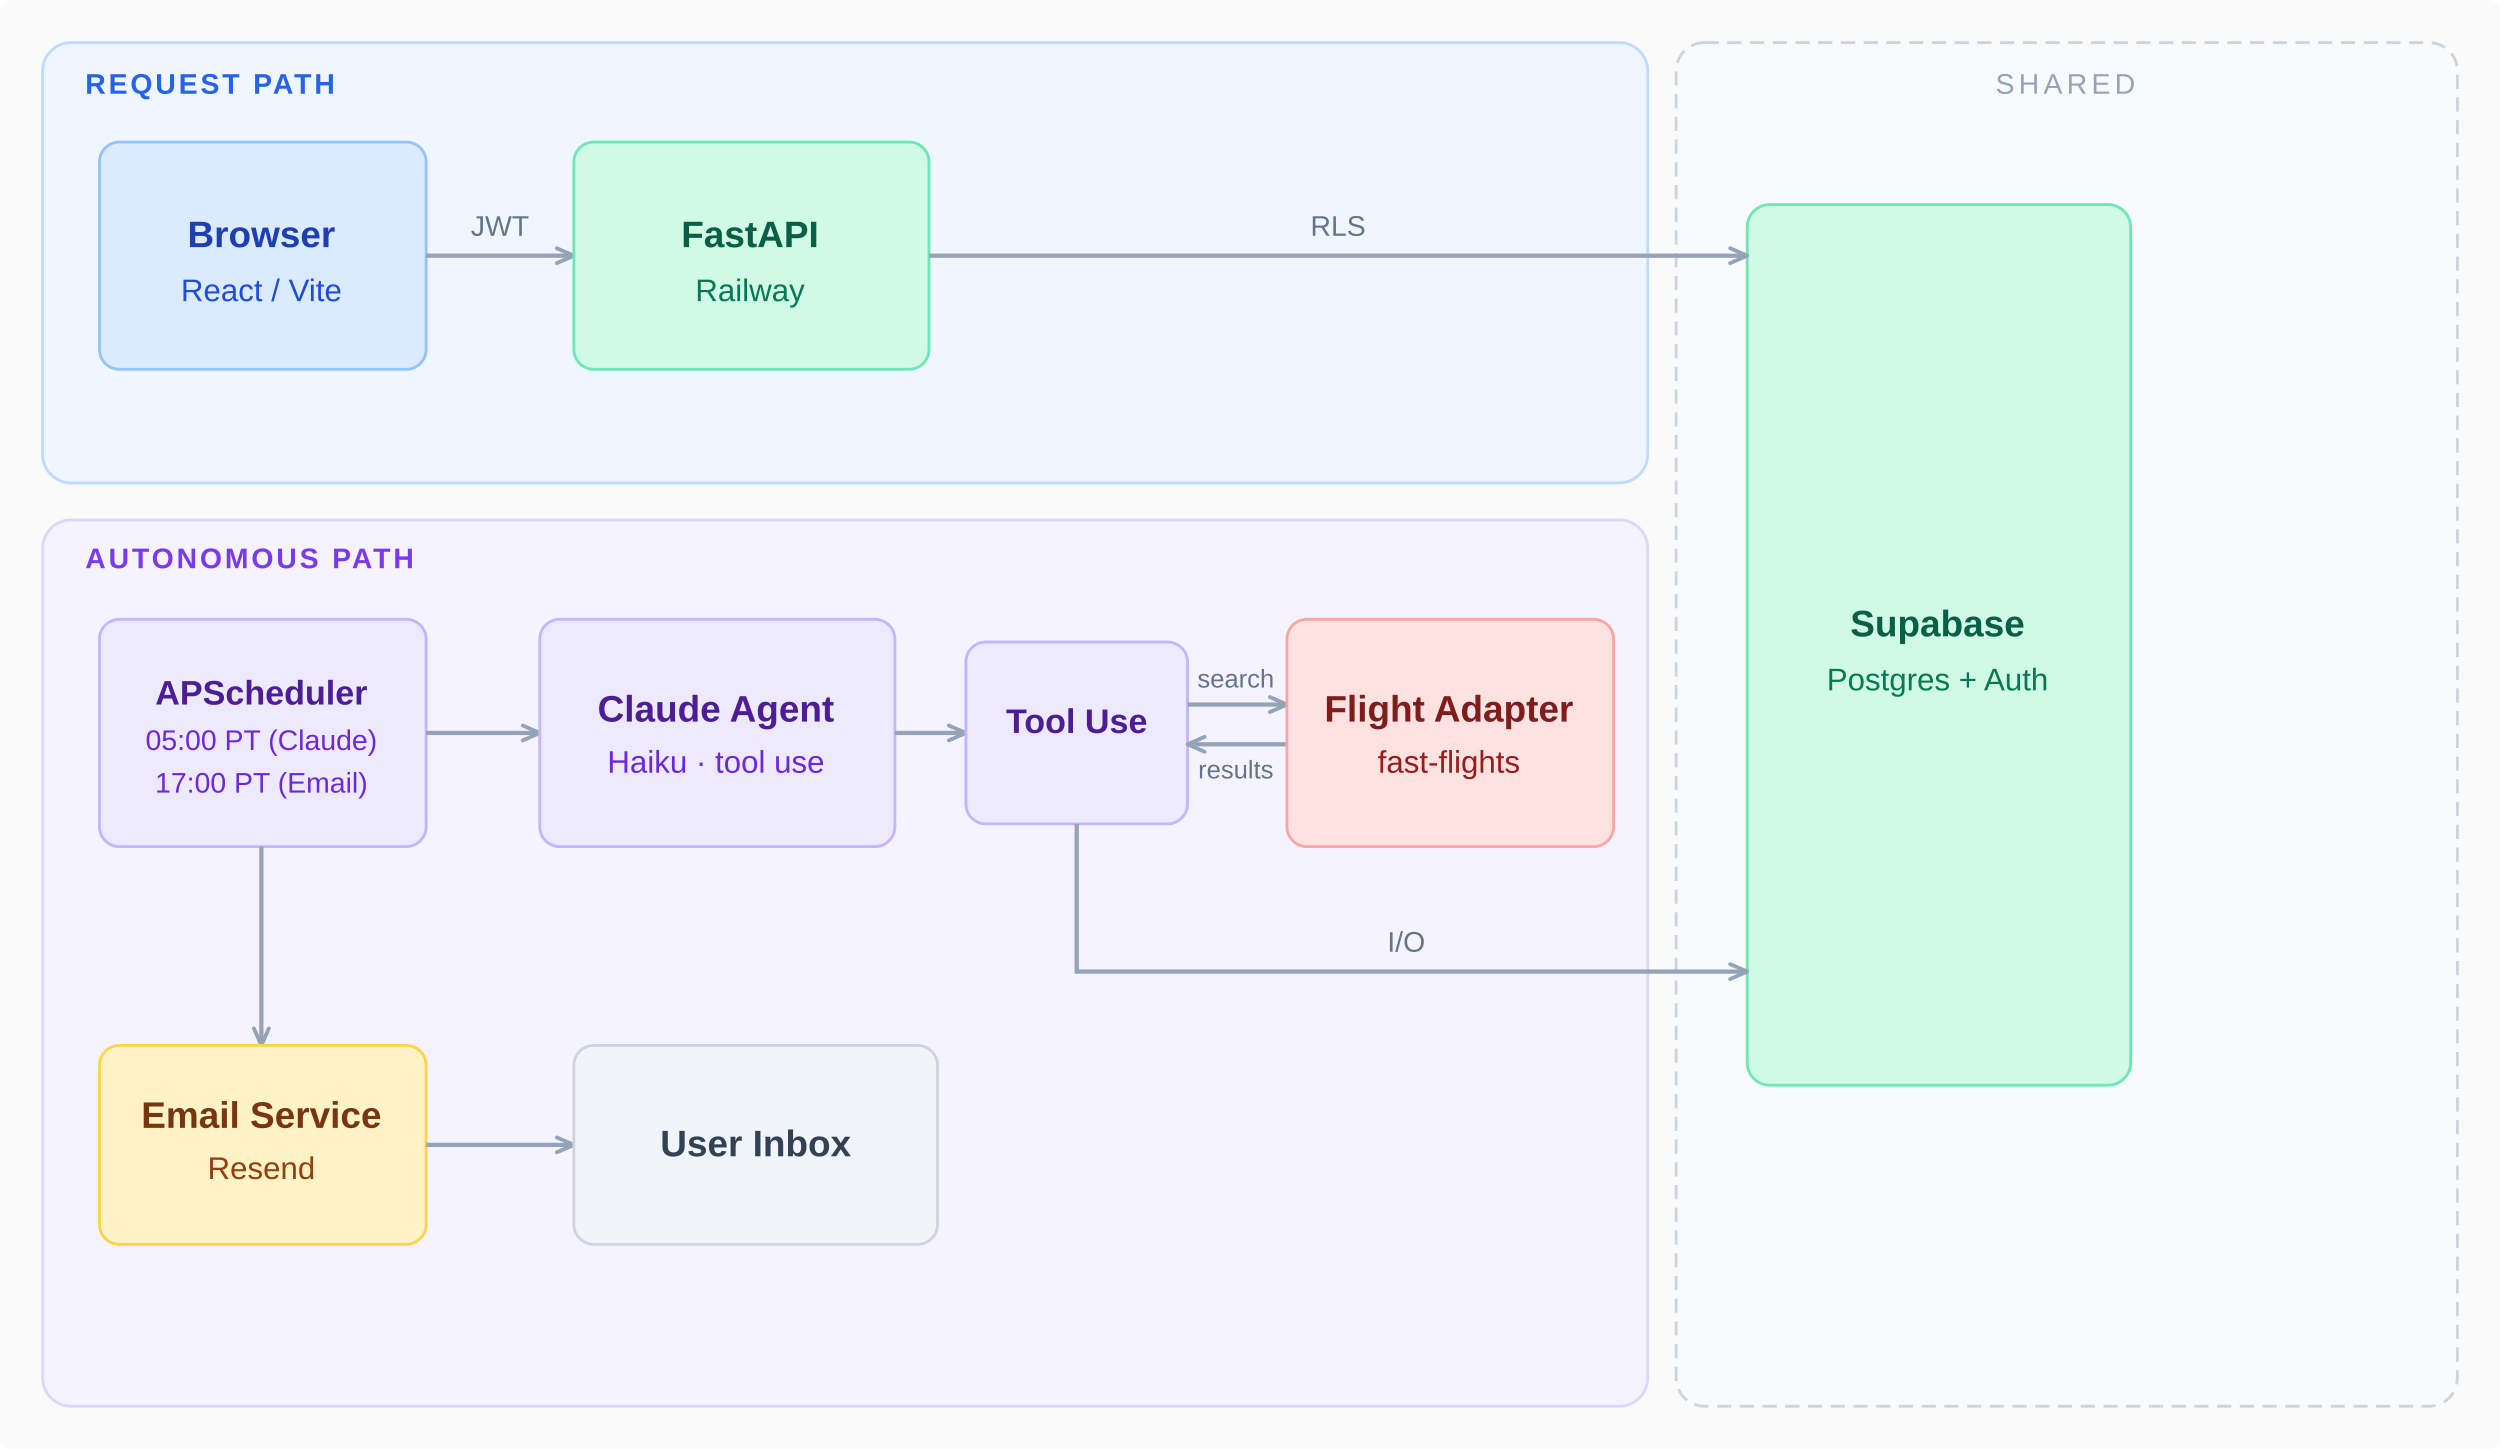
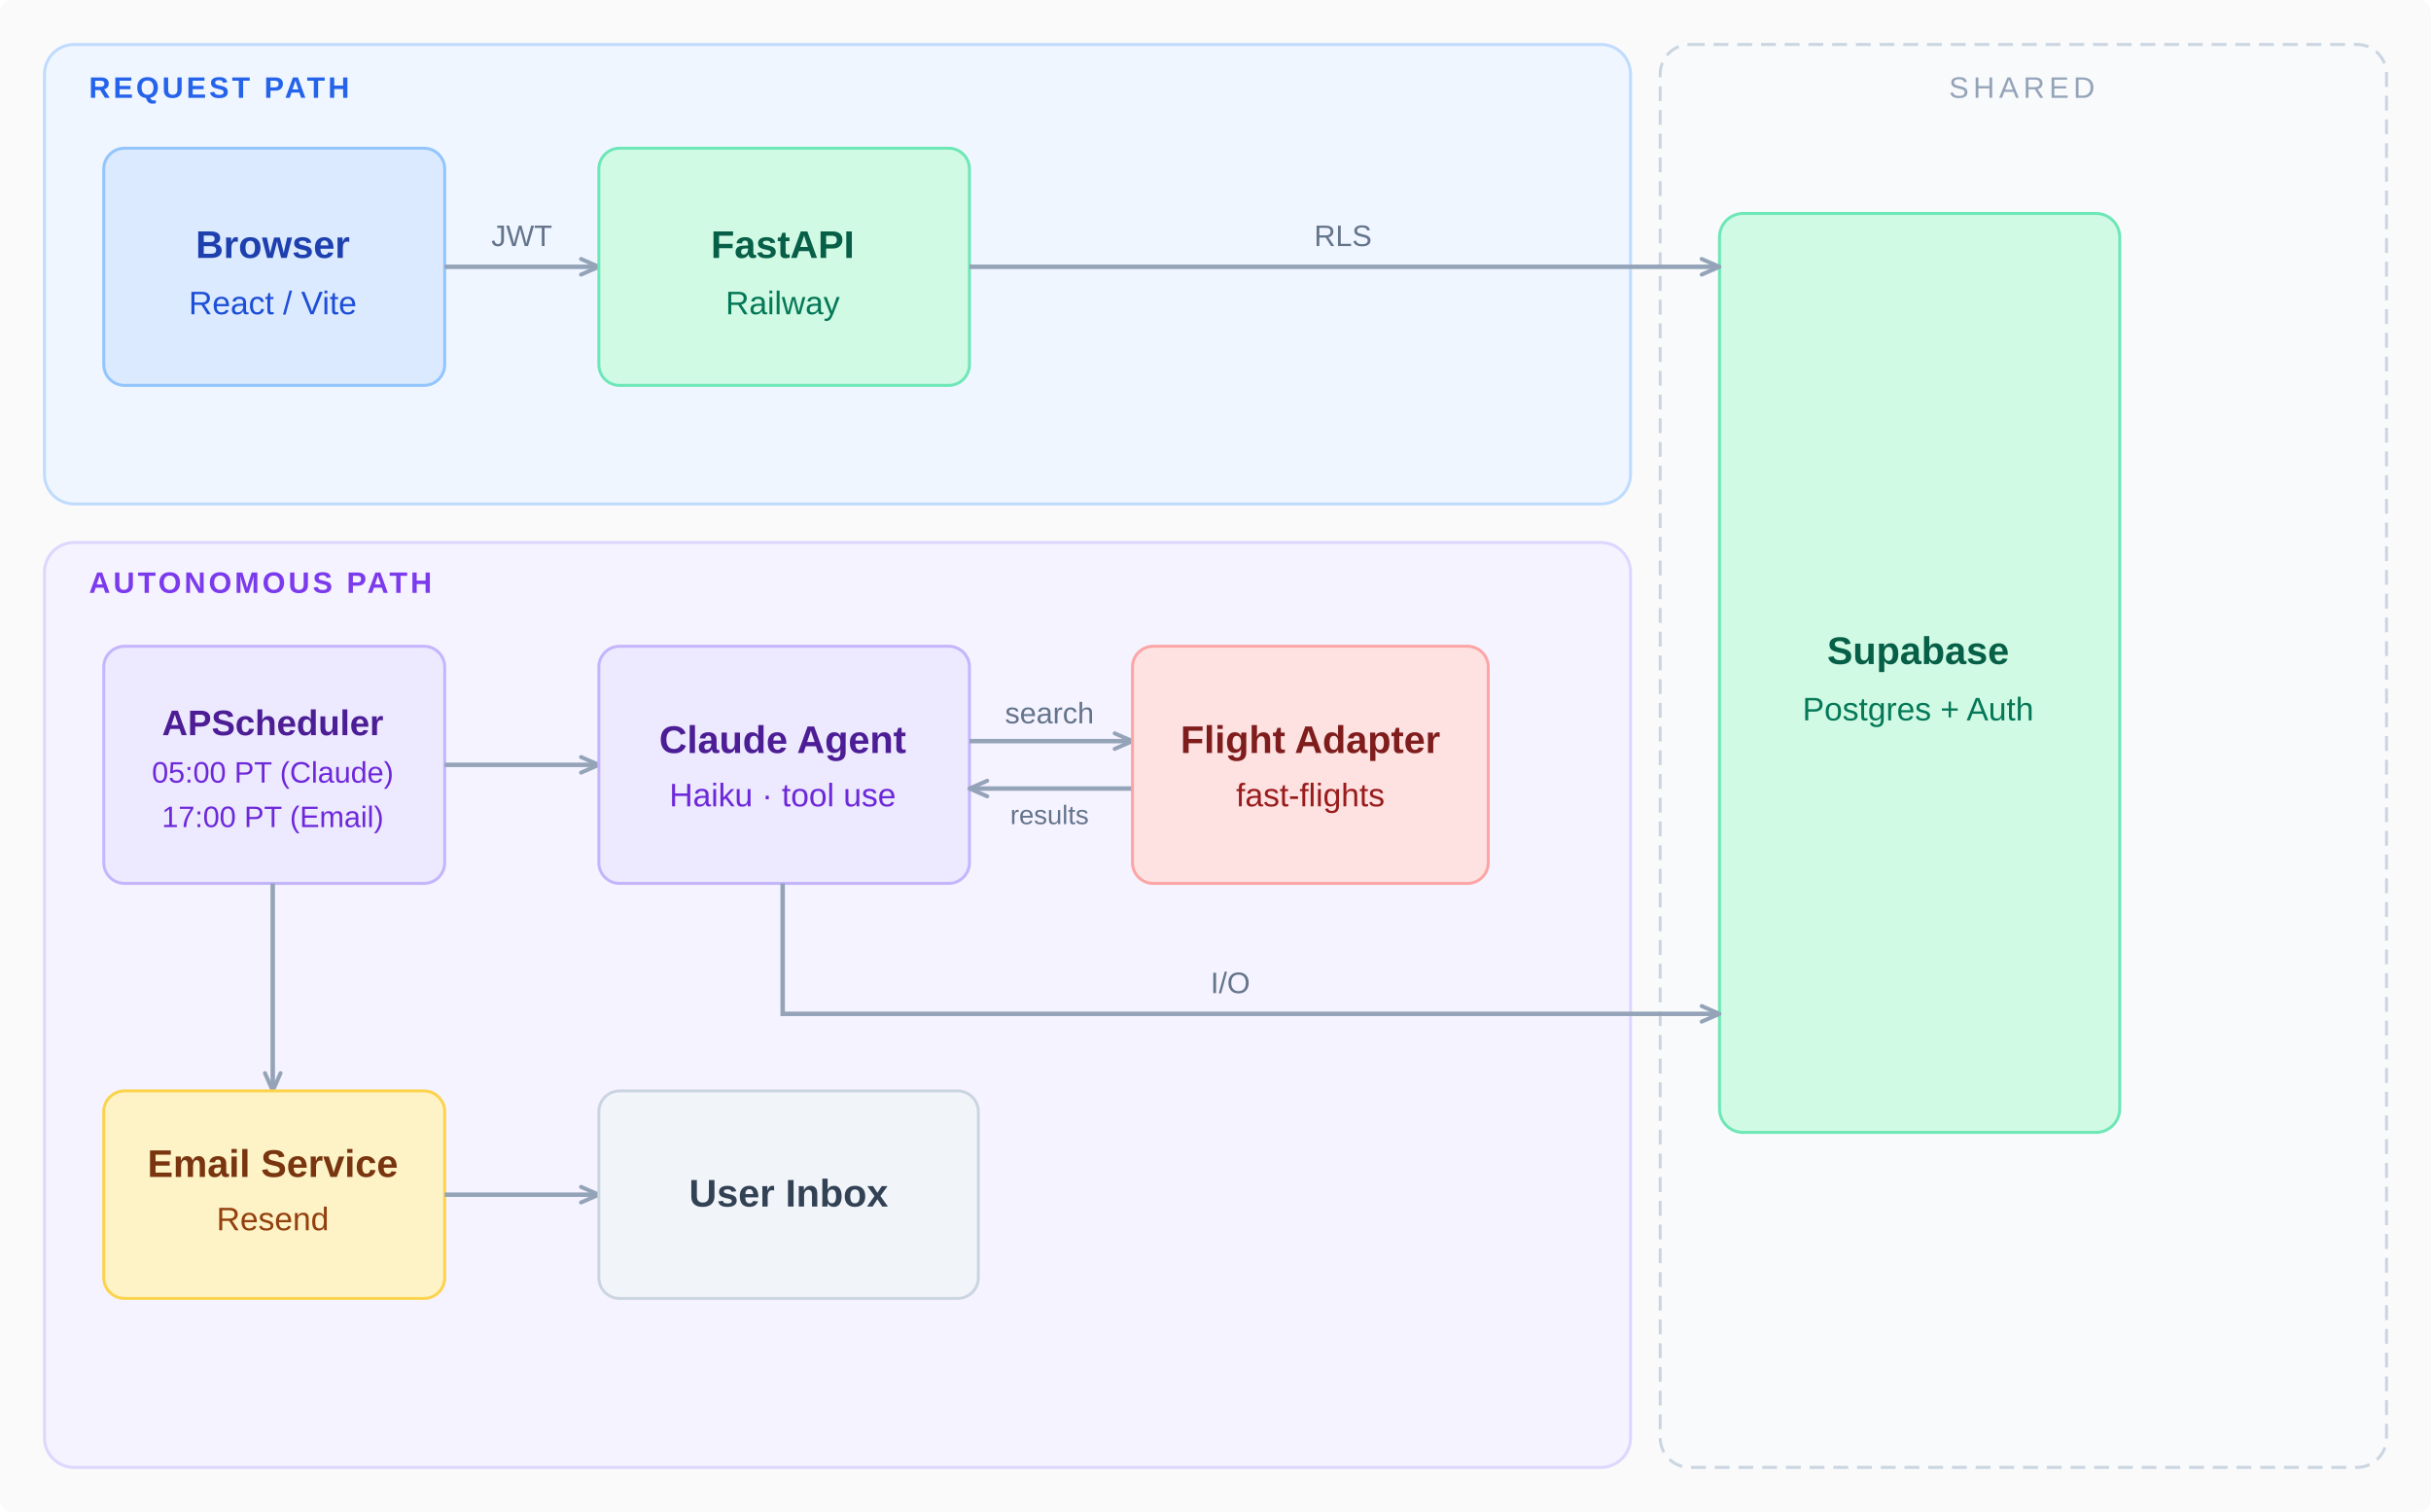
- <svg xmlns="http://www.w3.org/2000/svg" width="100%" viewBox="0 0 880 510">
+ <svg xmlns="http://www.w3.org/2000/svg" width="100%" viewBox="0 0 820 510">
  <defs>
    <marker id="arr" viewBox="0 0 10 10" refX="9" refY="5" markerWidth="5" markerHeight="5" orient="auto">
      <path d="M1 1.5 L9 5 L1 8.5" fill="none" stroke="#94A3B8" stroke-width="1.8" stroke-linecap="round" stroke-linejoin="round" />
    </marker>
  </defs>
-   <rect width="880" height="510" fill="#FAFAFA" rx="4" />
-   <rect x="590" y="15" width="275" height="480" rx="10" fill="#F8FAFC" stroke="#CBD5E1" stroke-width="1" stroke-dasharray="5 3" />
-   <text font-family="'Segoe UI',Arial,sans-serif" font-size="10" fill="#94A3B8" x="727" y="33" text-anchor="middle" letter-spacing="1.5">SHARED</text>
-   <rect x="15" y="15" width="565" height="155" rx="10" fill="#EFF6FF" stroke="#BFDBFE" stroke-width="1" />
+   <rect width="820" height="510" fill="#FAFAFA" rx="4" />
+   <rect x="560" y="15" width="245" height="480" rx="10" fill="#F8FAFC" stroke="#CBD5E1" stroke-width="1" stroke-dasharray="5 3" />
+   <text font-family="'Segoe UI',Arial,sans-serif" font-size="10" fill="#94A3B8" x="682" y="33" text-anchor="middle" letter-spacing="1.5">SHARED</text>
+   <rect x="15" y="15" width="535" height="155" rx="10" fill="#EFF6FF" stroke="#BFDBFE" stroke-width="1" />
  <text font-family="'Segoe UI',Arial,sans-serif" font-size="10" font-weight="600" fill="#2563EB" x="30" y="33" letter-spacing="1">REQUEST PATH</text>
-   <rect x="15" y="183" width="565" height="312" rx="10" fill="#F5F3FF" stroke="#DDD6FE" stroke-width="1" />
+   <rect x="15" y="183" width="535" height="312" rx="10" fill="#F5F3FF" stroke="#DDD6FE" stroke-width="1" />
  <text font-family="'Segoe UI',Arial,sans-serif" font-size="10" font-weight="600" fill="#7C3AED" x="30" y="200" letter-spacing="1">AUTONOMOUS PATH</text>
-   <rect x="615" y="72" width="135" height="310" rx="8" fill="#D1FAE5" stroke="#6EE7B7" stroke-width="1" />
-   <text font-family="'Segoe UI',Arial,sans-serif" font-size="13" font-weight="600" fill="#065F46" x="682" y="224" text-anchor="middle">Supabase</text>
-   <text font-family="'Segoe UI',Arial,sans-serif" font-size="11" fill="#047857" x="682" y="243" text-anchor="middle">Postgres + Auth</text>
+   <rect x="580" y="72" width="135" height="310" rx="8" fill="#D1FAE5" stroke="#6EE7B7" stroke-width="1" />
+   <text font-family="'Segoe UI',Arial,sans-serif" font-size="13" font-weight="600" fill="#065F46" x="647" y="224" text-anchor="middle">Supabase</text>
+   <text font-family="'Segoe UI',Arial,sans-serif" font-size="11" fill="#047857" x="647" y="243" text-anchor="middle">Postgres + Auth</text>
  <rect x="35" y="50" width="115" height="80" rx="7" fill="#DBEAFE" stroke="#93C5FD" stroke-width="1" />
  <text font-family="'Segoe UI',Arial,sans-serif" font-size="13" font-weight="600" fill="#1E40AF" x="92" y="87" text-anchor="middle">Browser</text>
  <text font-family="'Segoe UI',Arial,sans-serif" font-size="11" fill="#1D4ED8" x="92" y="106" text-anchor="middle">React / Vite</text>
  <line x1="150" y1="90" x2="202" y2="90" stroke="#94A3B8" stroke-width="1.5" marker-end="url(#arr)" />
  <text font-family="'Segoe UI',Arial,sans-serif" font-size="10" fill="#64748B" x="176" y="83" text-anchor="middle">JWT</text>
  <rect x="202" y="50" width="125" height="80" rx="7" fill="#D1FAE5" stroke="#6EE7B7" stroke-width="1" />
  <text font-family="'Segoe UI',Arial,sans-serif" font-size="13" font-weight="600" fill="#065F46" x="264" y="87" text-anchor="middle">FastAPI</text>
  <text font-family="'Segoe UI',Arial,sans-serif" font-size="11" fill="#047857" x="264" y="106" text-anchor="middle">Railway</text>
-   <line x1="327" y1="90" x2="615" y2="90" stroke="#94A3B8" stroke-width="1.5" marker-end="url(#arr)" />
-   <text font-family="'Segoe UI',Arial,sans-serif" font-size="10" fill="#64748B" x="471" y="83" text-anchor="middle">RLS</text>
+   <line x1="327" y1="90" x2="580" y2="90" stroke="#94A3B8" stroke-width="1.5" marker-end="url(#arr)" />
+   <text font-family="'Segoe UI',Arial,sans-serif" font-size="10" fill="#64748B" x="453" y="83" text-anchor="middle">RLS</text>
  <rect x="35" y="218" width="115" height="80" rx="7" fill="#EDE9FE" stroke="#C4B5FD" stroke-width="1" />
  <text font-family="'Segoe UI',Arial,sans-serif" font-size="12" font-weight="600" fill="#4C1D95" x="92" y="248" text-anchor="middle">APScheduler</text>
  <text font-family="'Segoe UI',Arial,sans-serif" font-size="10" fill="#6D28D9" x="92" y="264" text-anchor="middle">05:00 PT (Claude)</text>
  <text font-family="'Segoe UI',Arial,sans-serif" font-size="10" fill="#6D28D9" x="92" y="279" text-anchor="middle">17:00 PT (Email)</text>
-   <line x1="150" y1="258" x2="190" y2="258" stroke="#94A3B8" stroke-width="1.5" marker-end="url(#arr)" />
-   <rect x="190" y="218" width="125" height="80" rx="7" fill="#EDE9FE" stroke="#C4B5FD" stroke-width="1" />
-   <text font-family="'Segoe UI',Arial,sans-serif" font-size="13" font-weight="600" fill="#4C1D95" x="252" y="254" text-anchor="middle">Claude Agent</text>
-   <text font-family="'Segoe UI',Arial,sans-serif" font-size="11" fill="#6D28D9" x="252" y="272" text-anchor="middle">Haiku · tool use</text>
-   <line x1="315" y1="258" x2="340" y2="258" stroke="#94A3B8" stroke-width="1.5" marker-end="url(#arr)" />
-   <rect x="340" y="226" width="78" height="64" rx="7" fill="#EDE9FE" stroke="#C4B5FD" stroke-width="1" />
-   <text font-family="'Segoe UI',Arial,sans-serif" font-size="12" font-weight="600" fill="#4C1D95" x="379" y="258" text-anchor="middle">Tool Use</text>
-   <line x1="418" y1="248" x2="453" y2="248" stroke="#94A3B8" stroke-width="1.5" marker-end="url(#arr)" />
-   <text font-family="'Segoe UI',Arial,sans-serif" font-size="9" fill="#64748B" x="435" y="242" text-anchor="middle">search</text>
-   <line x1="453" y1="262" x2="418" y2="262" stroke="#94A3B8" stroke-width="1.5" marker-end="url(#arr)" />
-   <text font-family="'Segoe UI',Arial,sans-serif" font-size="9" fill="#64748B" x="435" y="274" text-anchor="middle">results</text>
-   <rect x="453" y="218" width="115" height="80" rx="7" fill="#FEE2E2" stroke="#FCA5A5" stroke-width="1" />
-   <text font-family="'Segoe UI',Arial,sans-serif" font-size="13" font-weight="600" fill="#7F1D1D" x="510" y="254" text-anchor="middle">Flight Adapter</text>
-   <text font-family="'Segoe UI',Arial,sans-serif" font-size="11" fill="#991B1B" x="510" y="272" text-anchor="middle">fast-flights</text>
-   <path d="M379,290 L379,342 L615,342" fill="none" stroke="#94A3B8" stroke-width="1.5" marker-end="url(#arr)" />
-   <text font-family="'Segoe UI',Arial,sans-serif" font-size="10" fill="#64748B" x="495" y="335" text-anchor="middle">I/O</text>
+   <line x1="150" y1="258" x2="202" y2="258" stroke="#94A3B8" stroke-width="1.5" marker-end="url(#arr)" />
+   <rect x="202" y="218" width="125" height="80" rx="7" fill="#EDE9FE" stroke="#C4B5FD" stroke-width="1" />
+   <text font-family="'Segoe UI',Arial,sans-serif" font-size="13" font-weight="600" fill="#4C1D95" x="264" y="254" text-anchor="middle">Claude Agent</text>
+   <text font-family="'Segoe UI',Arial,sans-serif" font-size="11" fill="#6D28D9" x="264" y="272" text-anchor="middle">Haiku · tool use</text>
+   <line x1="327" y1="250" x2="382" y2="250" stroke="#94A3B8" stroke-width="1.5" marker-end="url(#arr)" />
+   <text font-family="'Segoe UI',Arial,sans-serif" font-size="10" fill="#64748B" x="354" y="244" text-anchor="middle">search</text>
+   <line x1="382" y1="266" x2="327" y2="266" stroke="#94A3B8" stroke-width="1.5" marker-end="url(#arr)" />
+   <text font-family="'Segoe UI',Arial,sans-serif" font-size="9" fill="#64748B" x="354" y="278" text-anchor="middle">results</text>
+   <rect x="382" y="218" width="120" height="80" rx="7" fill="#FEE2E2" stroke="#FCA5A5" stroke-width="1" />
+   <text font-family="'Segoe UI',Arial,sans-serif" font-size="13" font-weight="600" fill="#7F1D1D" x="442" y="254" text-anchor="middle">Flight Adapter</text>
+   <text font-family="'Segoe UI',Arial,sans-serif" font-size="11" fill="#991B1B" x="442" y="272" text-anchor="middle">fast-flights</text>
+   <path d="M264 298 L264 342 L580 342" fill="none" stroke="#94A3B8" stroke-width="1.5" marker-end="url(#arr)" />
+   <text font-family="'Segoe UI',Arial,sans-serif" font-size="10" fill="#64748B" x="415" y="335" text-anchor="middle">I/O</text>
  <line x1="92" y1="298" x2="92" y2="368" stroke="#94A3B8" stroke-width="1.5" marker-end="url(#arr)" />
  <rect x="35" y="368" width="115" height="70" rx="7" fill="#FEF3C7" stroke="#FCD34D" stroke-width="1" />
  <text font-family="'Segoe UI',Arial,sans-serif" font-size="13" font-weight="600" fill="#78350F" x="92" y="397" text-anchor="middle">Email Service</text>
  <text font-family="'Segoe UI',Arial,sans-serif" font-size="11" fill="#92400E" x="92" y="415" text-anchor="middle">Resend</text>
  <line x1="150" y1="403" x2="202" y2="403" stroke="#94A3B8" stroke-width="1.5" marker-end="url(#arr)" />
  <rect x="202" y="368" width="128" height="70" rx="7" fill="#F1F5F9" stroke="#CBD5E1" stroke-width="1" />
  <text font-family="'Segoe UI',Arial,sans-serif" font-size="13" font-weight="600" fill="#334155" x="266" y="407" text-anchor="middle">User Inbox</text>
</svg>
